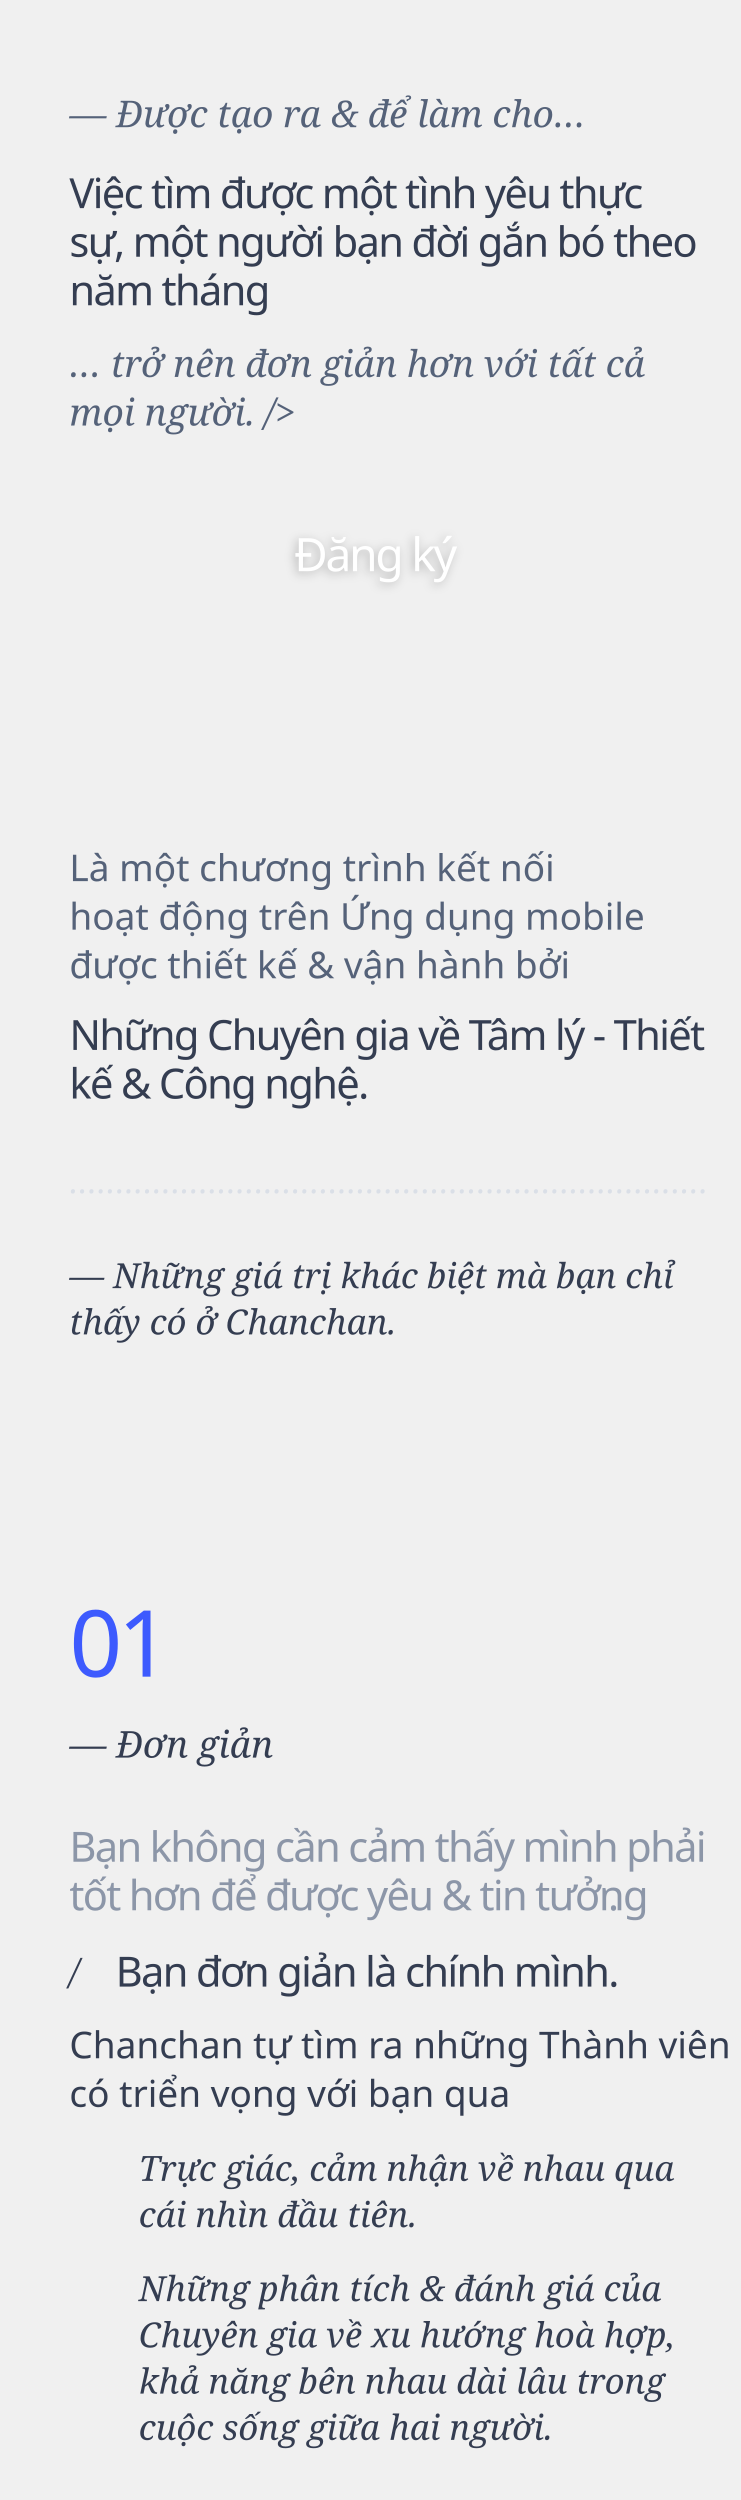
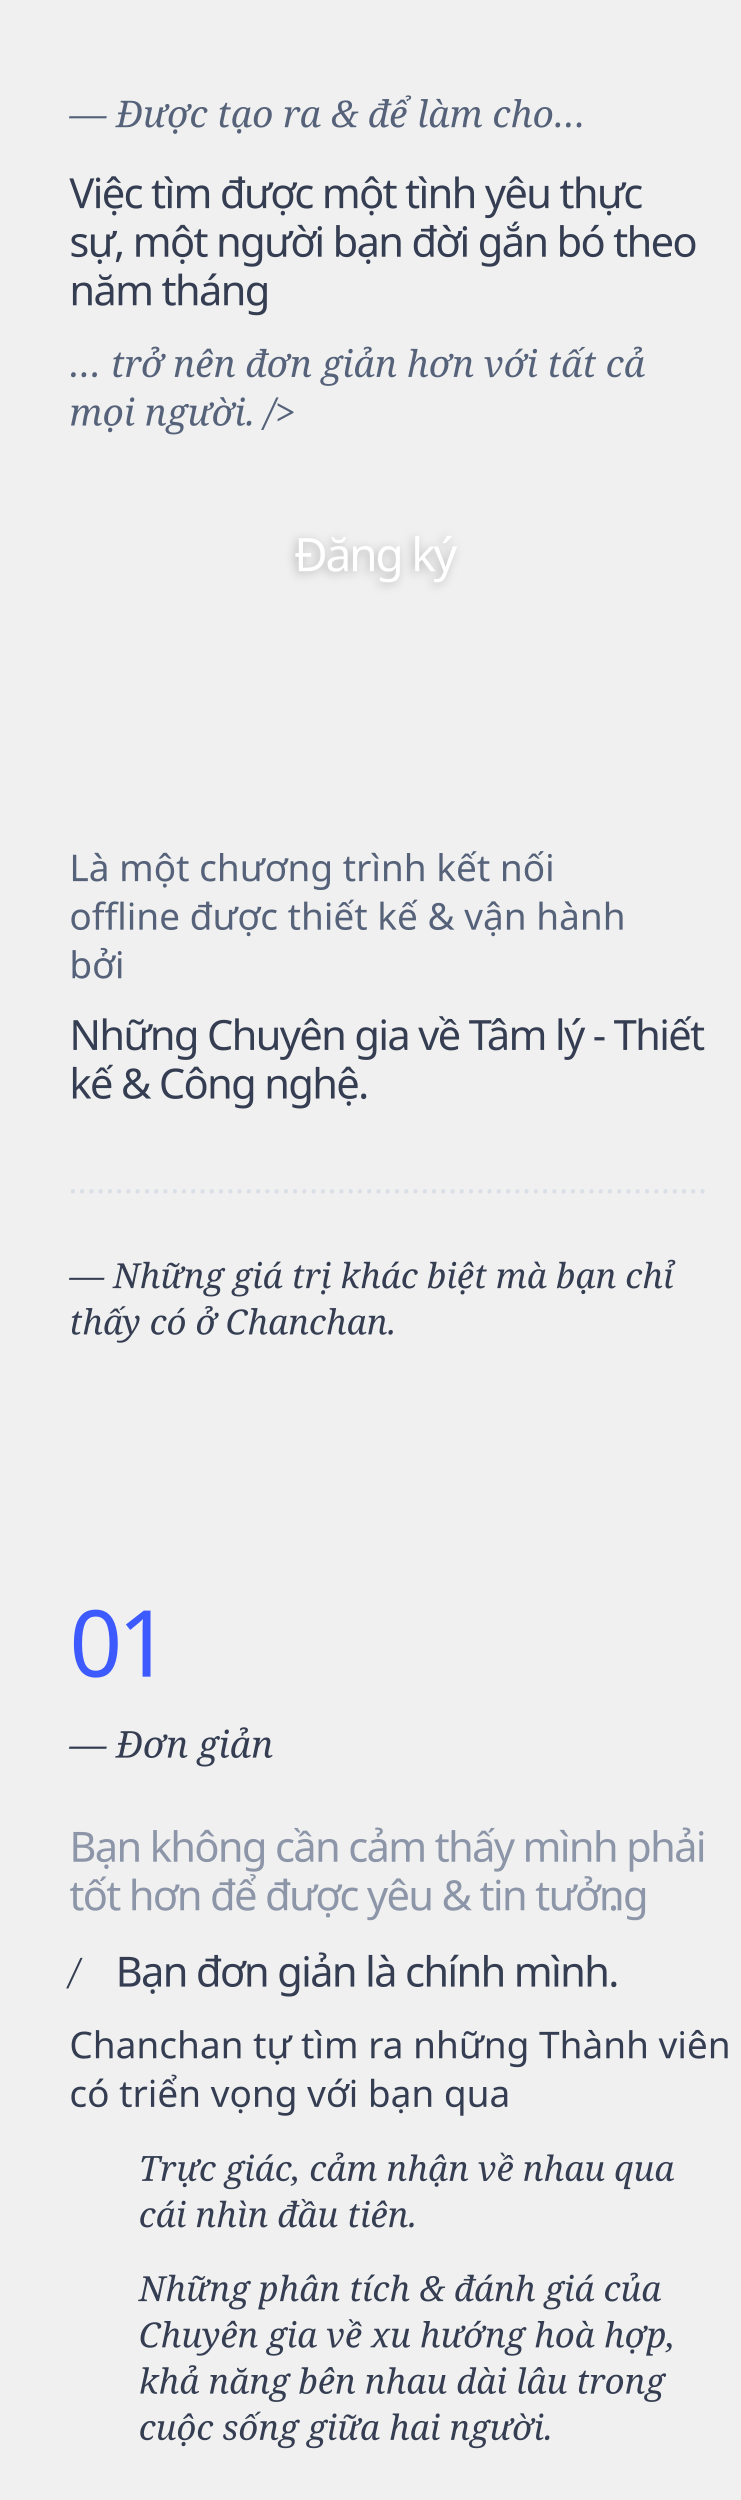
<svg xmlns="http://www.w3.org/2000/svg" xmlns:xlink="http://www.w3.org/1999/xlink" width="320px" height="1081px" viewBox="0 0 320 1081" version="1.1">
  <defs>
    <text id="text-1" font-family="SFCompactDisplay-Semibold, SF Compact Display" font-size="20" font-weight="500" letter-spacing="-1" fill="#FFFFFF">
      <tspan x="127.128" y="247">Đăng ký</tspan>
    </text>
    <filter x="-11.4%" y="-22.9%" width="121.2%" height="154.2%" filterUnits="objectBoundingBox" id="filter-2">
      <feOffset dx="-1" dy="1" in="SourceAlpha" result="shadowOffsetOuter1" />
      <feGaussianBlur stdDeviation="2" in="shadowOffsetOuter1" result="shadowBlurOuter1" />
      <feColorMatrix values="0 0 0 0 0   0 0 0 0 0   0 0 0 0 0  0 0 0 0.25 0" type="matrix" in="shadowBlurOuter1" />
    </filter>
  </defs>
  <g id="chanchanla" stroke="none" stroke-width="1" fill="none" fill-rule="evenodd">
    <text id="……………………………………………………" font-family="Georgia-Italic, Georgia" font-size="14" font-style="italic" font-weight="normal" fill="#DADFE7">
      <tspan x="30" y="516">……………………………………………………………</tspan>
    </text>
    <text id="Là-một-chương-trình" font-family="SFCompactDisplay-Regular, SF Compact Display" font-size="16" font-weight="normal" line-spacing="21" fill="#556279">
      <tspan x="30" y="381">Là một chương trình kết nối </tspan>
-       <tspan x="30" y="402">hoạt động trên Ứng dụng mobile </tspan>
-       <tspan x="30" y="423">được thiết kế &amp; vận hành bởi</tspan>
+       <tspan x="30" y="402">offline được thiết kế &amp; vận hành </tspan>
+       <tspan x="30" y="423">bởi</tspan>
    </text>
    <text id="Những-Chuyên-gia-về" font-family="SFCompactDisplay-Semibold, SF Compact Display" font-size="18" font-weight="500" letter-spacing="-0.72" fill="#343D51">
      <tspan x="30" y="454">Những Chuyên gia về Tâm lý - Thiết </tspan>
      <tspan x="30" y="475">kế &amp; Công nghệ.</tspan>
    </text>
    <text id="—-Đơn-giản" font-family="Georgia-Italic, Georgia" font-size="16" font-style="italic" font-weight="normal" fill="#343D51">
      <tspan x="30" y="760">— Đơn giản</tspan>
    </text>
    <text id="01" font-family="Oswald-Regular_Medium, Oswald" font-size="40" font-weight="400" letter-spacing="-2" fill="#3D5AFE">
      <tspan x="30" y="725">01</tspan>
    </text>
    <text id="Bạn-không-cần-cảm-th" font-family="SFCompactDisplay-Semibold, SF Compact Display" font-size="18" font-weight="500" letter-spacing="-0.72" fill="#8C96A8">
      <tspan x="30" y="805">Bạn không cần cảm thấy mình phải </tspan>
      <tspan x="30" y="826">tốt hơn để được yêu &amp; tin tưởng</tspan>
      <tspan x="262.87" y="826">.</tspan>
    </text>
    <text id="Chanchan-tự-tìm-ra-n" font-family="SFCompactDisplay-Regular, SF Compact Display" font-size="16" font-weight="normal" line-spacing="21" fill="#343D51">
      <tspan x="30" y="890">Chanchan tự tìm ra những Thành viên </tspan>
      <tspan x="30" y="911">có triển vọng với bạn qua</tspan>
    </text>
    <text id="/" font-family="Georgia-Italic, Georgia" font-size="15" font-style="italic" font-weight="normal" fill="#343D51">
      <tspan x="30" y="858">/</tspan>
    </text>
    <text id="Bạn-đơn-giản-là-chín" font-family="SFCompactDisplay-Semibold, SF Compact Display" font-size="18" font-weight="500" letter-spacing="-0.72" fill="#343D51">
      <tspan x="50" y="859">Bạn đơn giản là chính mình.</tspan>
    </text>
    <text id="Trực-giác,-cảm-nhận" font-family="Georgia-Italic, Georgia" font-size="15" font-style="italic" font-weight="normal" line-spacing="20" fill="#343D51">
      <tspan x="60" y="943">Trực giác, cảm nhận về nhau qua </tspan>
      <tspan x="60" y="963">cái nhìn đầu tiên.</tspan>
    </text>
    <text id="Những-phân-tích-&amp;-đá" font-family="Georgia-Italic, Georgia" font-size="15" font-style="italic" font-weight="normal" line-spacing="20" fill="#343D51">
      <tspan x="60" y="995">Những phân tích &amp; đánh giá của </tspan>
      <tspan x="60" y="1015">Chuyên gia về xu hướng hoà hợp, </tspan>
      <tspan x="60" y="1035">khả năng bên nhau dài lâu trong </tspan>
      <tspan x="60" y="1055">cuộc sống giữa hai người.</tspan>
    </text>
    <text id="—-Những-giá-trị-khác" font-family="Georgia-Italic, Georgia" font-size="15" font-style="italic" font-weight="normal" line-spacing="20" fill="#343D51">
      <tspan x="30" y="557">— Những giá trị khác biệt mà bạn chỉ </tspan>
      <tspan x="30" y="577">thấy có ở Chanchan.</tspan>
    </text>
    <text id="—-Được-tạo-ra-&amp;-để-l" font-family="Georgia-Italic, Georgia" font-size="16" font-style="italic" font-weight="normal" line-spacing="21" fill="#556279">
      <tspan x="30" y="55">— Được tạo ra &amp; để làm cho…</tspan>
    </text>
    <text id="…-trở-nên-đơn-giản-h" font-family="Georgia-Italic, Georgia" font-size="16" font-style="italic" font-weight="normal" line-spacing="21" fill="#556279">
      <tspan x="30" y="163">… trở nên đơn giản hơn với tất cả </tspan>
      <tspan x="30" y="184">mọi người. /&gt;</tspan>
    </text>
    <text id="Việc-tìm-được-một-tì" font-family="SFCompactDisplay-Semibold, SF Compact Display" font-size="18" font-weight="500" letter-spacing="-0.72" fill="#343D51">
      <tspan x="30" y="90">Việc tìm được một tình yêu thực </tspan>
      <tspan x="30" y="111">sự, một người bạn đời gắn bó theo </tspan>
      <tspan x="30" y="132">năm tháng</tspan>
    </text>
    <g id="Đăng-ký" fill="#FFFFFF" fill-opacity="1">
      <use filter="url(#filter-2)" xlink:href="#text-1" />
      <use xlink:href="#text-1" />
    </g>
  </g>
</svg>
